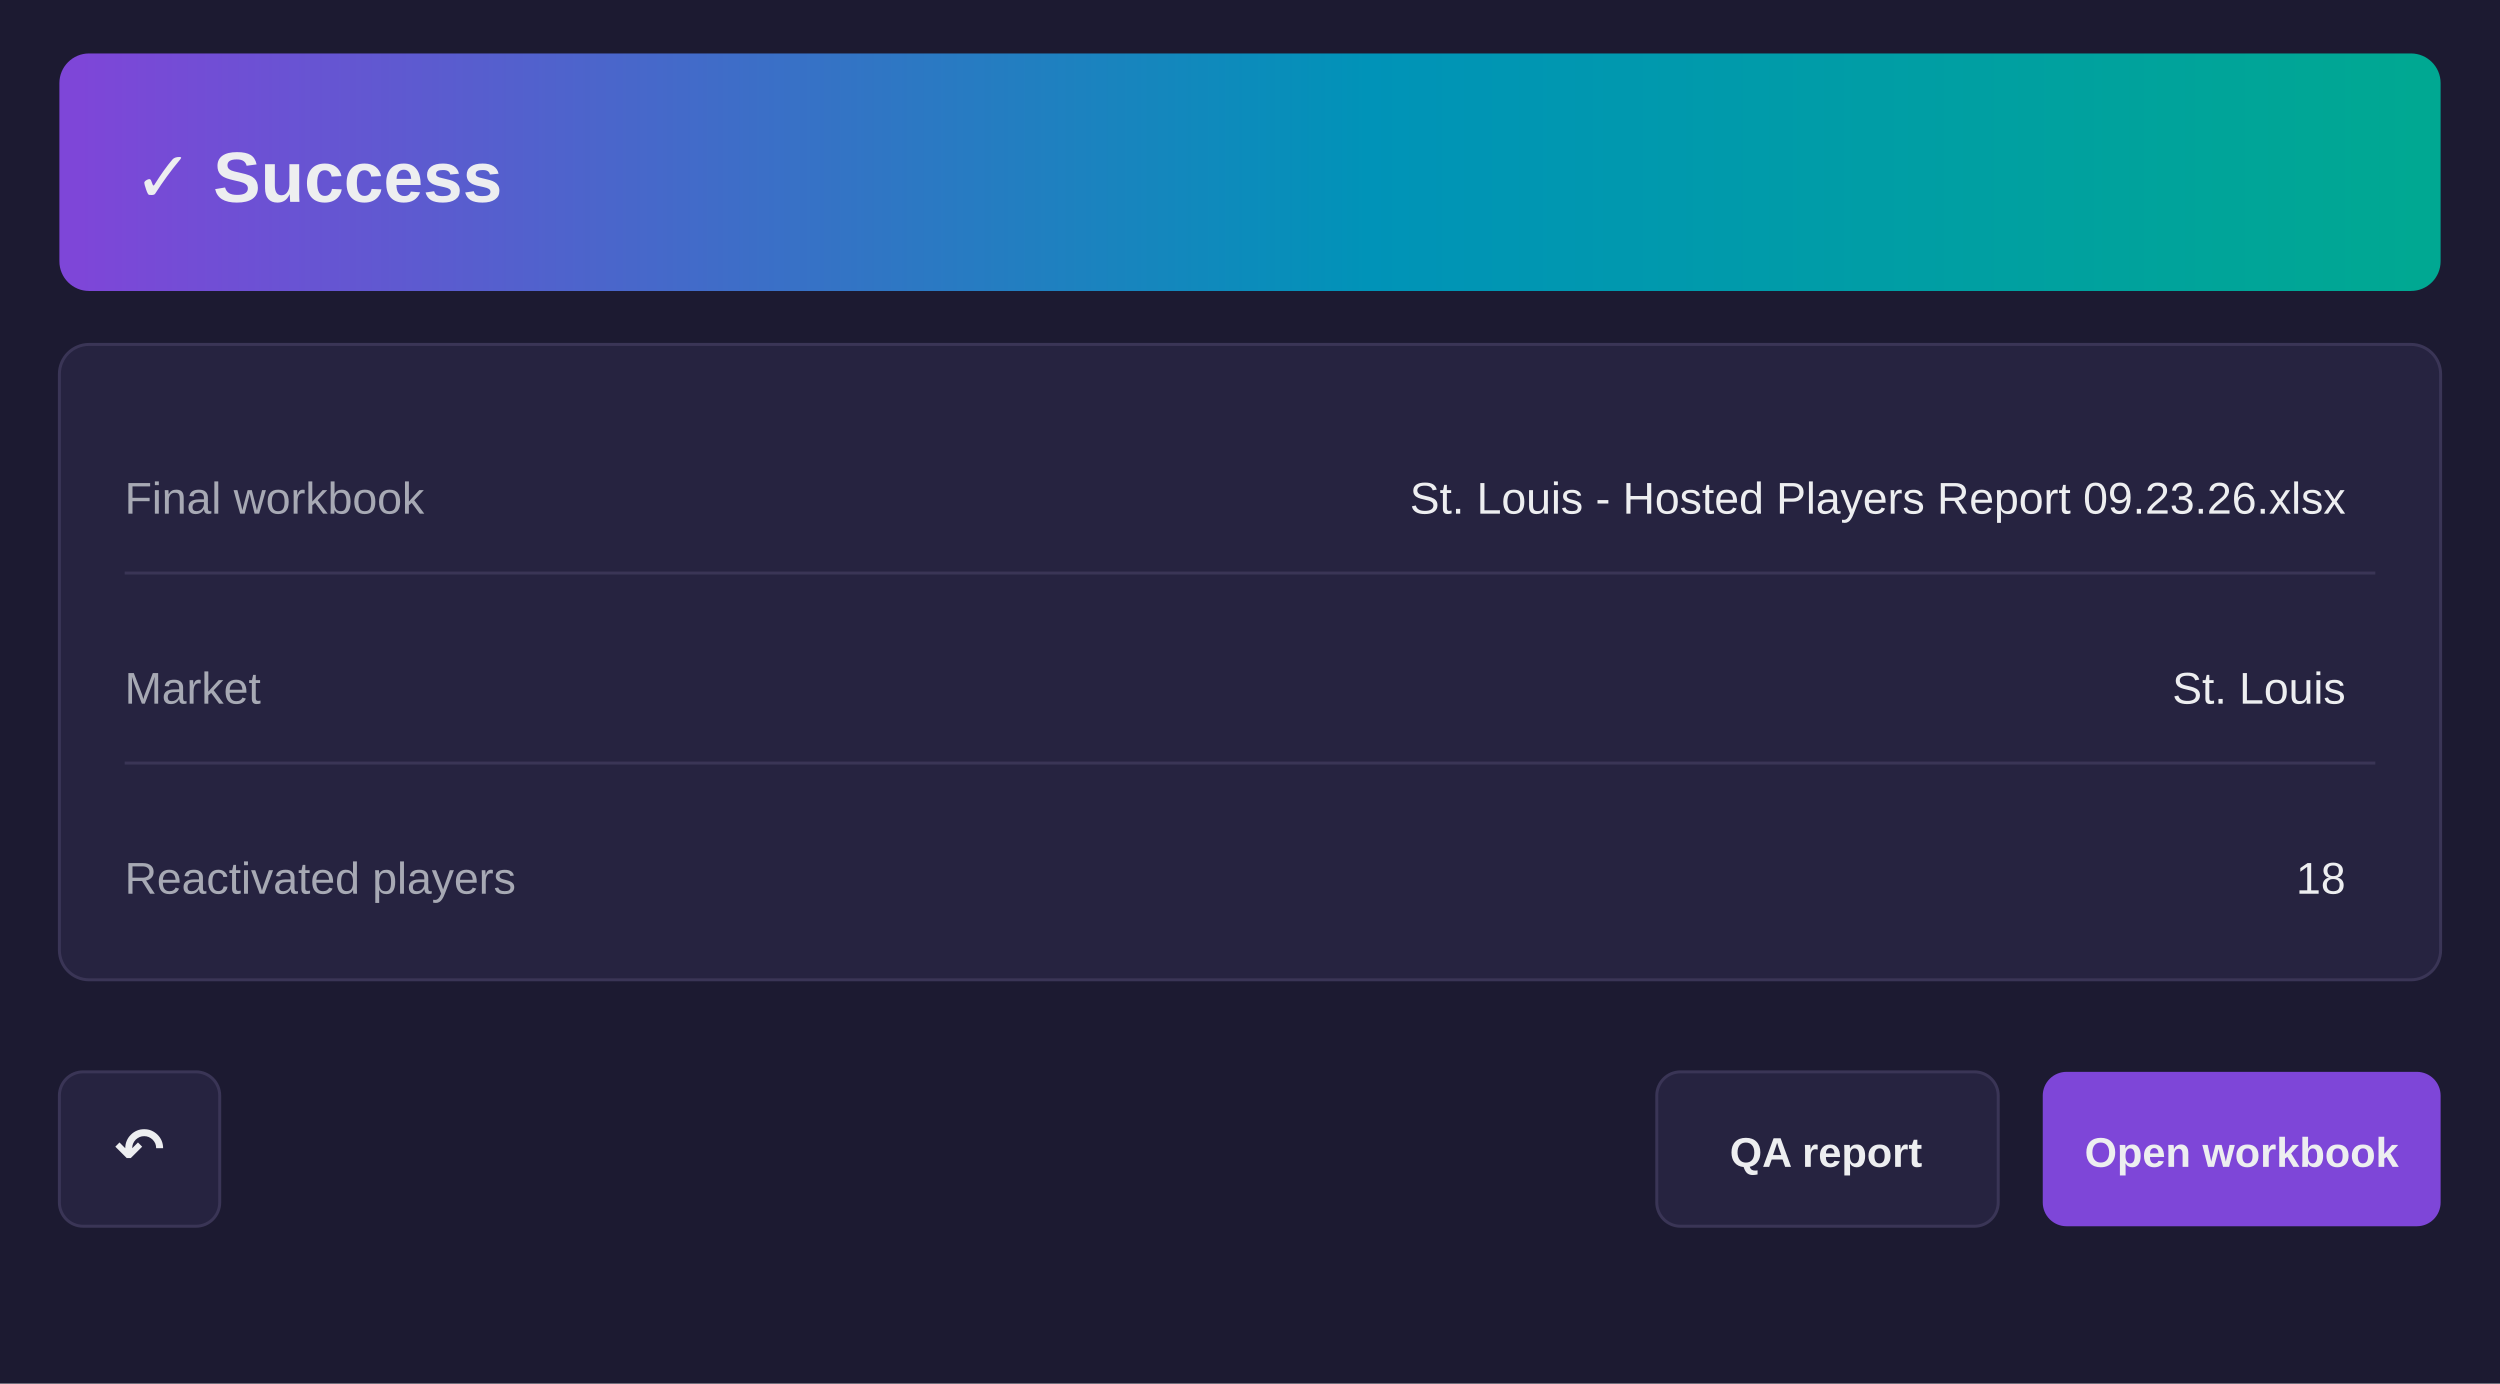
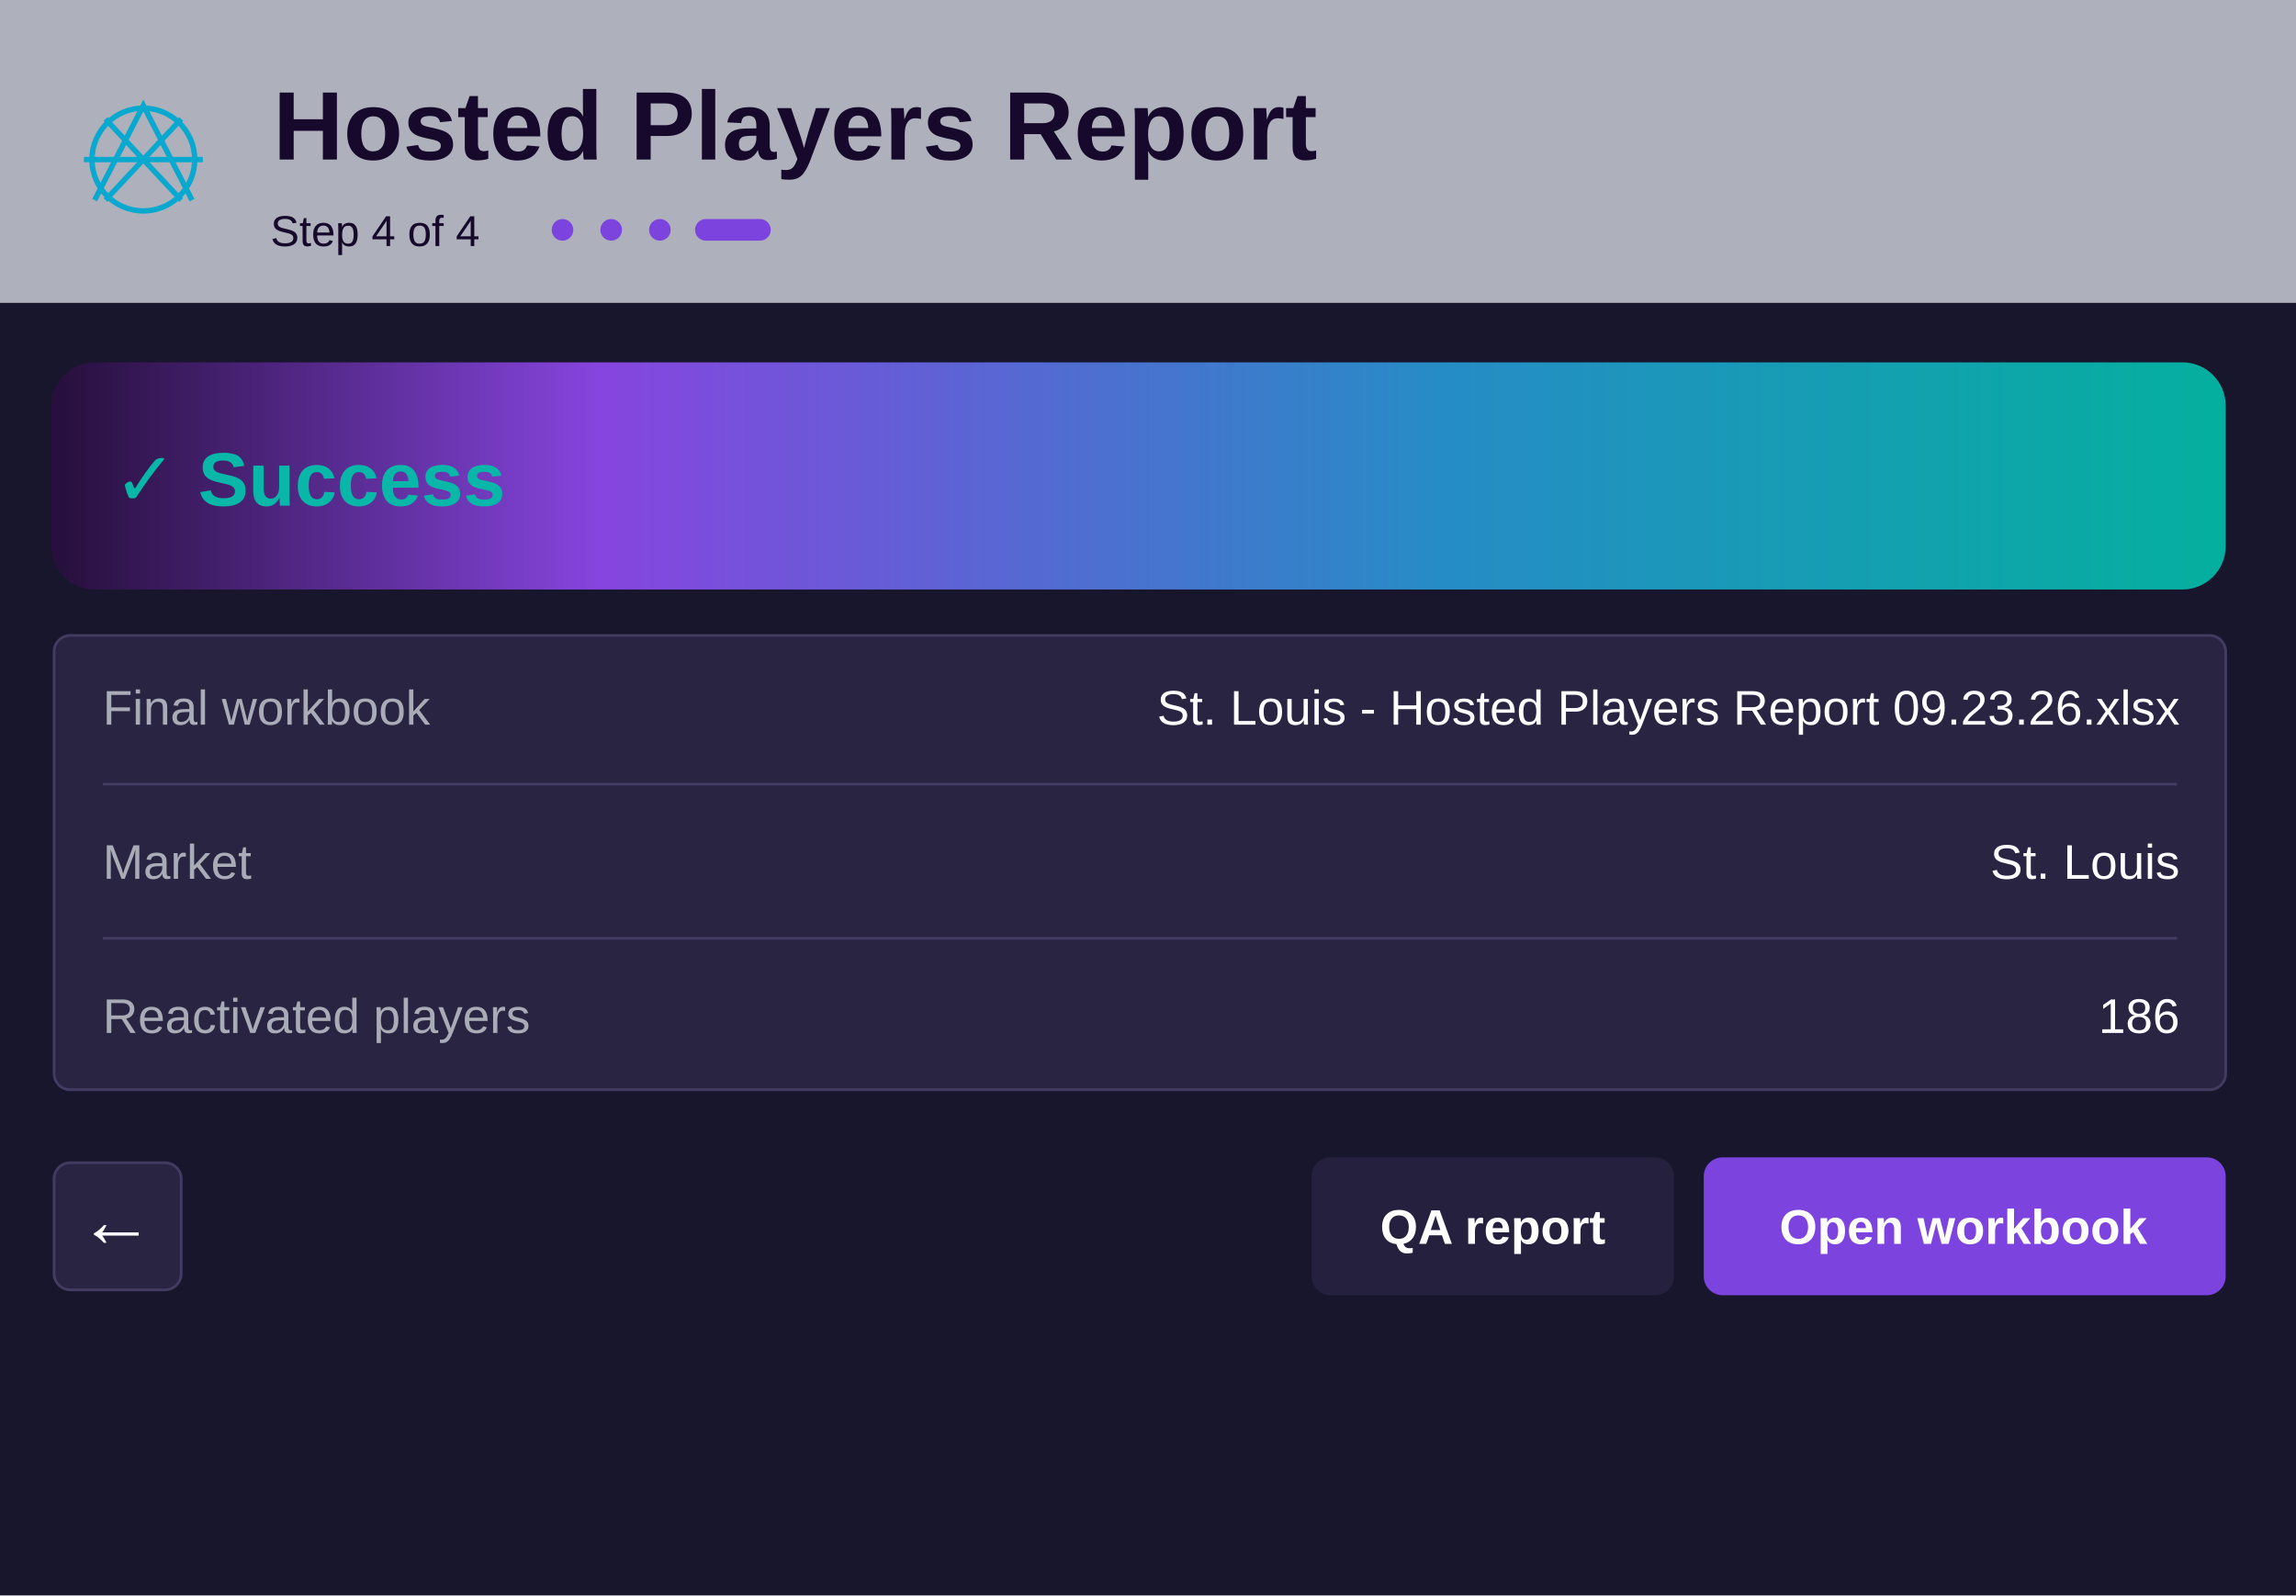
- <svg xmlns="http://www.w3.org/2000/svg" width="842" height="466" viewBox="0 0 842 466">
-   <rect width="842" height="466" fill="#1C1A31" />
-   <style>
- .t{font-family:Segoe UI,Arial,sans-serif;fill:#EDEEF0}.m{font-family:Segoe UI,Arial,sans-serif;fill:#A7A9B4}.b{font-family:Segoe UI,Arial,sans-serif;font-weight:700;fill:#EDEEF0}
- </style>
+ <svg xmlns="http://www.w3.org/2000/svg" width="849" height="590" viewBox="0 0 849 590">
+   <style>.t{font-family:Segoe UI,Arial,sans-serif}.w{fill:#fff}.dark{fill:#17162c}.card{fill:#282442}.muted{fill:#a9acb7}.head{fill:#aeb1bb}.ink{fill:#16092b}.purple{fill:#7d43df}.teal{fill:#08b7a7}</style>
  <defs>
    <linearGradient id="g" x1="0" x2="1">
-       <stop offset="0" stop-color="#7E46D8" />
-       <stop offset=".55" stop-color="#0093B8" />
-       <stop offset="1" stop-color="#00A892" />
+       <stop offset="0" stop-color="#28103e" />
+       <stop offset=".25" stop-color="#8645df" />
+       <stop offset=".64" stop-color="#268cc6" />
+       <stop offset="1" stop-color="#05af9f" />
    </linearGradient>
  </defs>
-   <rect x="20" y="18" width="802" height="80" rx="10" fill="url(#g)" />
-   <text x="45" y="68" class="b" font-size="24" fill="#fff">✓  Success</text>
-   <rect x="20" y="116" width="802" height="214" rx="10" fill="#262340" stroke="#3A3556" />
-   <text x="42" y="173" class="m" font-size="15">Final workbook</text>
-   <text x="790" y="173" text-anchor="end" class="t" font-size="15">St. Louis - Hosted Players Report 09.23.26.xlsx</text>
-   <line x1="42" y1="193" x2="800" y2="193" stroke="#3A3556" />
-   <text x="42" y="237" class="m" font-size="15">Market</text>
-   <text x="790" y="237" text-anchor="end" class="t" font-size="15">St. Louis</text>
-   <line x1="42" y1="257" x2="800" y2="257" stroke="#3A3556" />
-   <text x="42" y="301" class="m" font-size="15">Reactivated players</text>
-   <text x="790" y="301" text-anchor="end" class="t" font-size="15">18</text>
-   <rect x="20" y="361" width="54" height="52" rx="8" fill="#262340" stroke="#3A3556" />
-   <text x="47" y="394" text-anchor="middle" class="b" font-size="20">↶</text>
-   <rect x="558" y="361" width="115" height="52" rx="8" fill="#262340" stroke="#3A3556" />
-   <text x="615" y="393" text-anchor="middle" class="b" font-size="14">QA report</text>
-   <rect x="688" y="361" width="134" height="52" rx="8" fill="#7E46D8" />
-   <text x="755" y="393" text-anchor="middle" class="b" font-size="14">Open workbook</text>
+   <rect width="849" height="590" class="dark" />
+   <rect width="849" height="112" class="head" />
+   <g transform="translate(25,32)" fill="none" stroke="#08a8cf" stroke-width="2">
+     <circle cx="28" cy="27" r="19" />
+     <path d="M10 42L28 7l18 35M6 27h44M14 12l28 30M42 12L14 42" />
+   </g>
+   <text x="101" y="59" class="t ink" font-size="36" font-weight="700">Hosted Players Report</text>
+   <text x="100" y="91" class="t ink" font-size="16">Step 4 of 4</text>
+   <circle cx="208" cy="85" r="4" fill="#7d43df" />
+   <circle cx="226" cy="85" r="4" fill="#7d43df" />
+   <circle cx="244" cy="85" r="4" fill="#7d43df" />
+   <rect x="257" y="81" width="28" height="8" rx="4" fill="#7d43df" />
+   <rect x="19" y="134" width="804" height="84" rx="16" fill="url(#g)" />
+   <text x="42" y="187" class="t teal" font-size="28" font-weight="700">✓  Success</text>
+   <rect x="20" y="235" width="803" height="168" rx="6" class="card" stroke="#433b62" />
+   <text x="38" y="268" class="t muted" font-size="18">Final workbook</text>
+   <text x="806" y="268" text-anchor="end" class="t w" font-size="18">St. Louis - Hosted Players Report 09.23.26.xlsx</text>
+   <line x1="38" y1="290" x2="805" y2="290" stroke="#433b62" />
+   <text x="38" y="325" class="t muted" font-size="18">Market</text>
+   <text x="806" y="325" text-anchor="end" class="t w" font-size="18">St. Louis</text>
+   <line x1="38" y1="347" x2="805" y2="347" stroke="#433b62" />
+   <text x="38" y="382" class="t muted" font-size="18">Reactivated players</text>
+   <text x="806" y="382" text-anchor="end" class="t w" font-size="18">186</text>
+   <rect x="20" y="430" width="47" height="47" rx="6" fill="#282442" stroke="#433b62" />
+   <text x="43" y="461" text-anchor="middle" class="t w" font-size="28">←</text>
+   <rect x="485" y="428" width="134" height="51" rx="7" fill="#24203e" />
+   <text x="552" y="460" text-anchor="middle" class="t w" font-size="18" font-weight="700">QA report</text>
+   <rect x="630" y="428" width="193" height="51" rx="7" class="purple" />
+   <text x="726" y="460" text-anchor="middle" class="t w" font-size="18" font-weight="700">Open workbook</text>
</svg>
